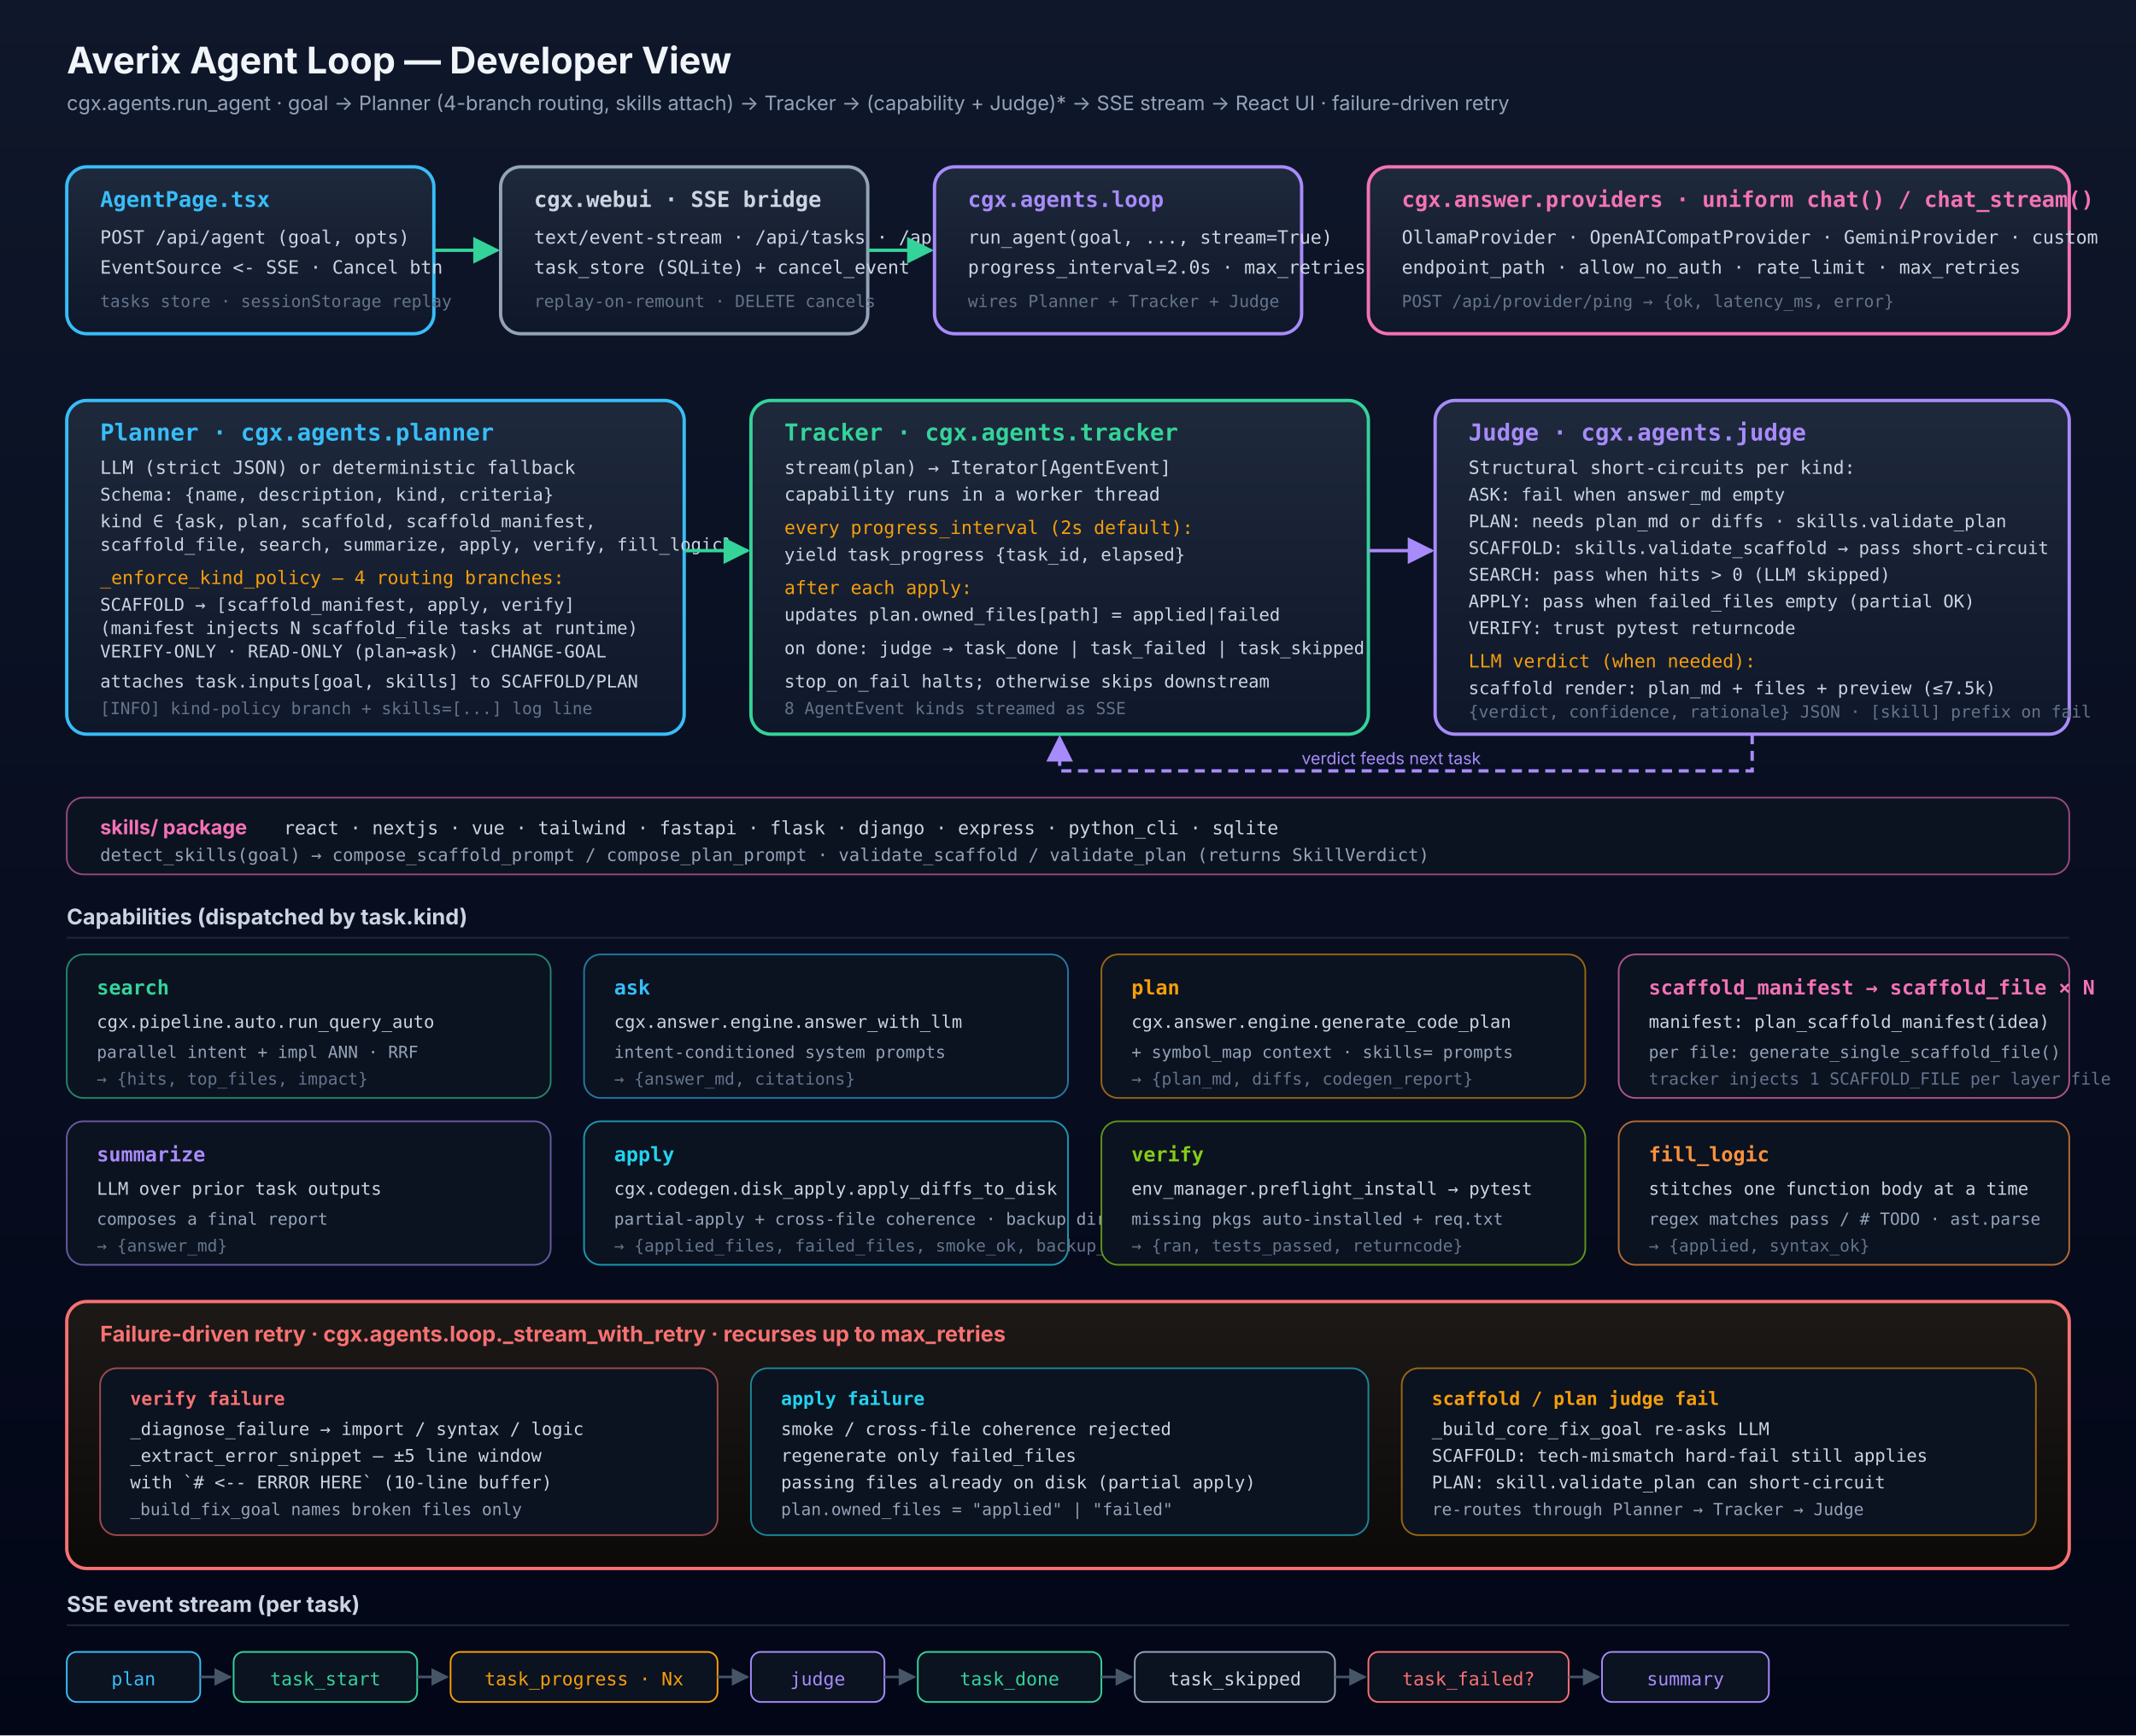
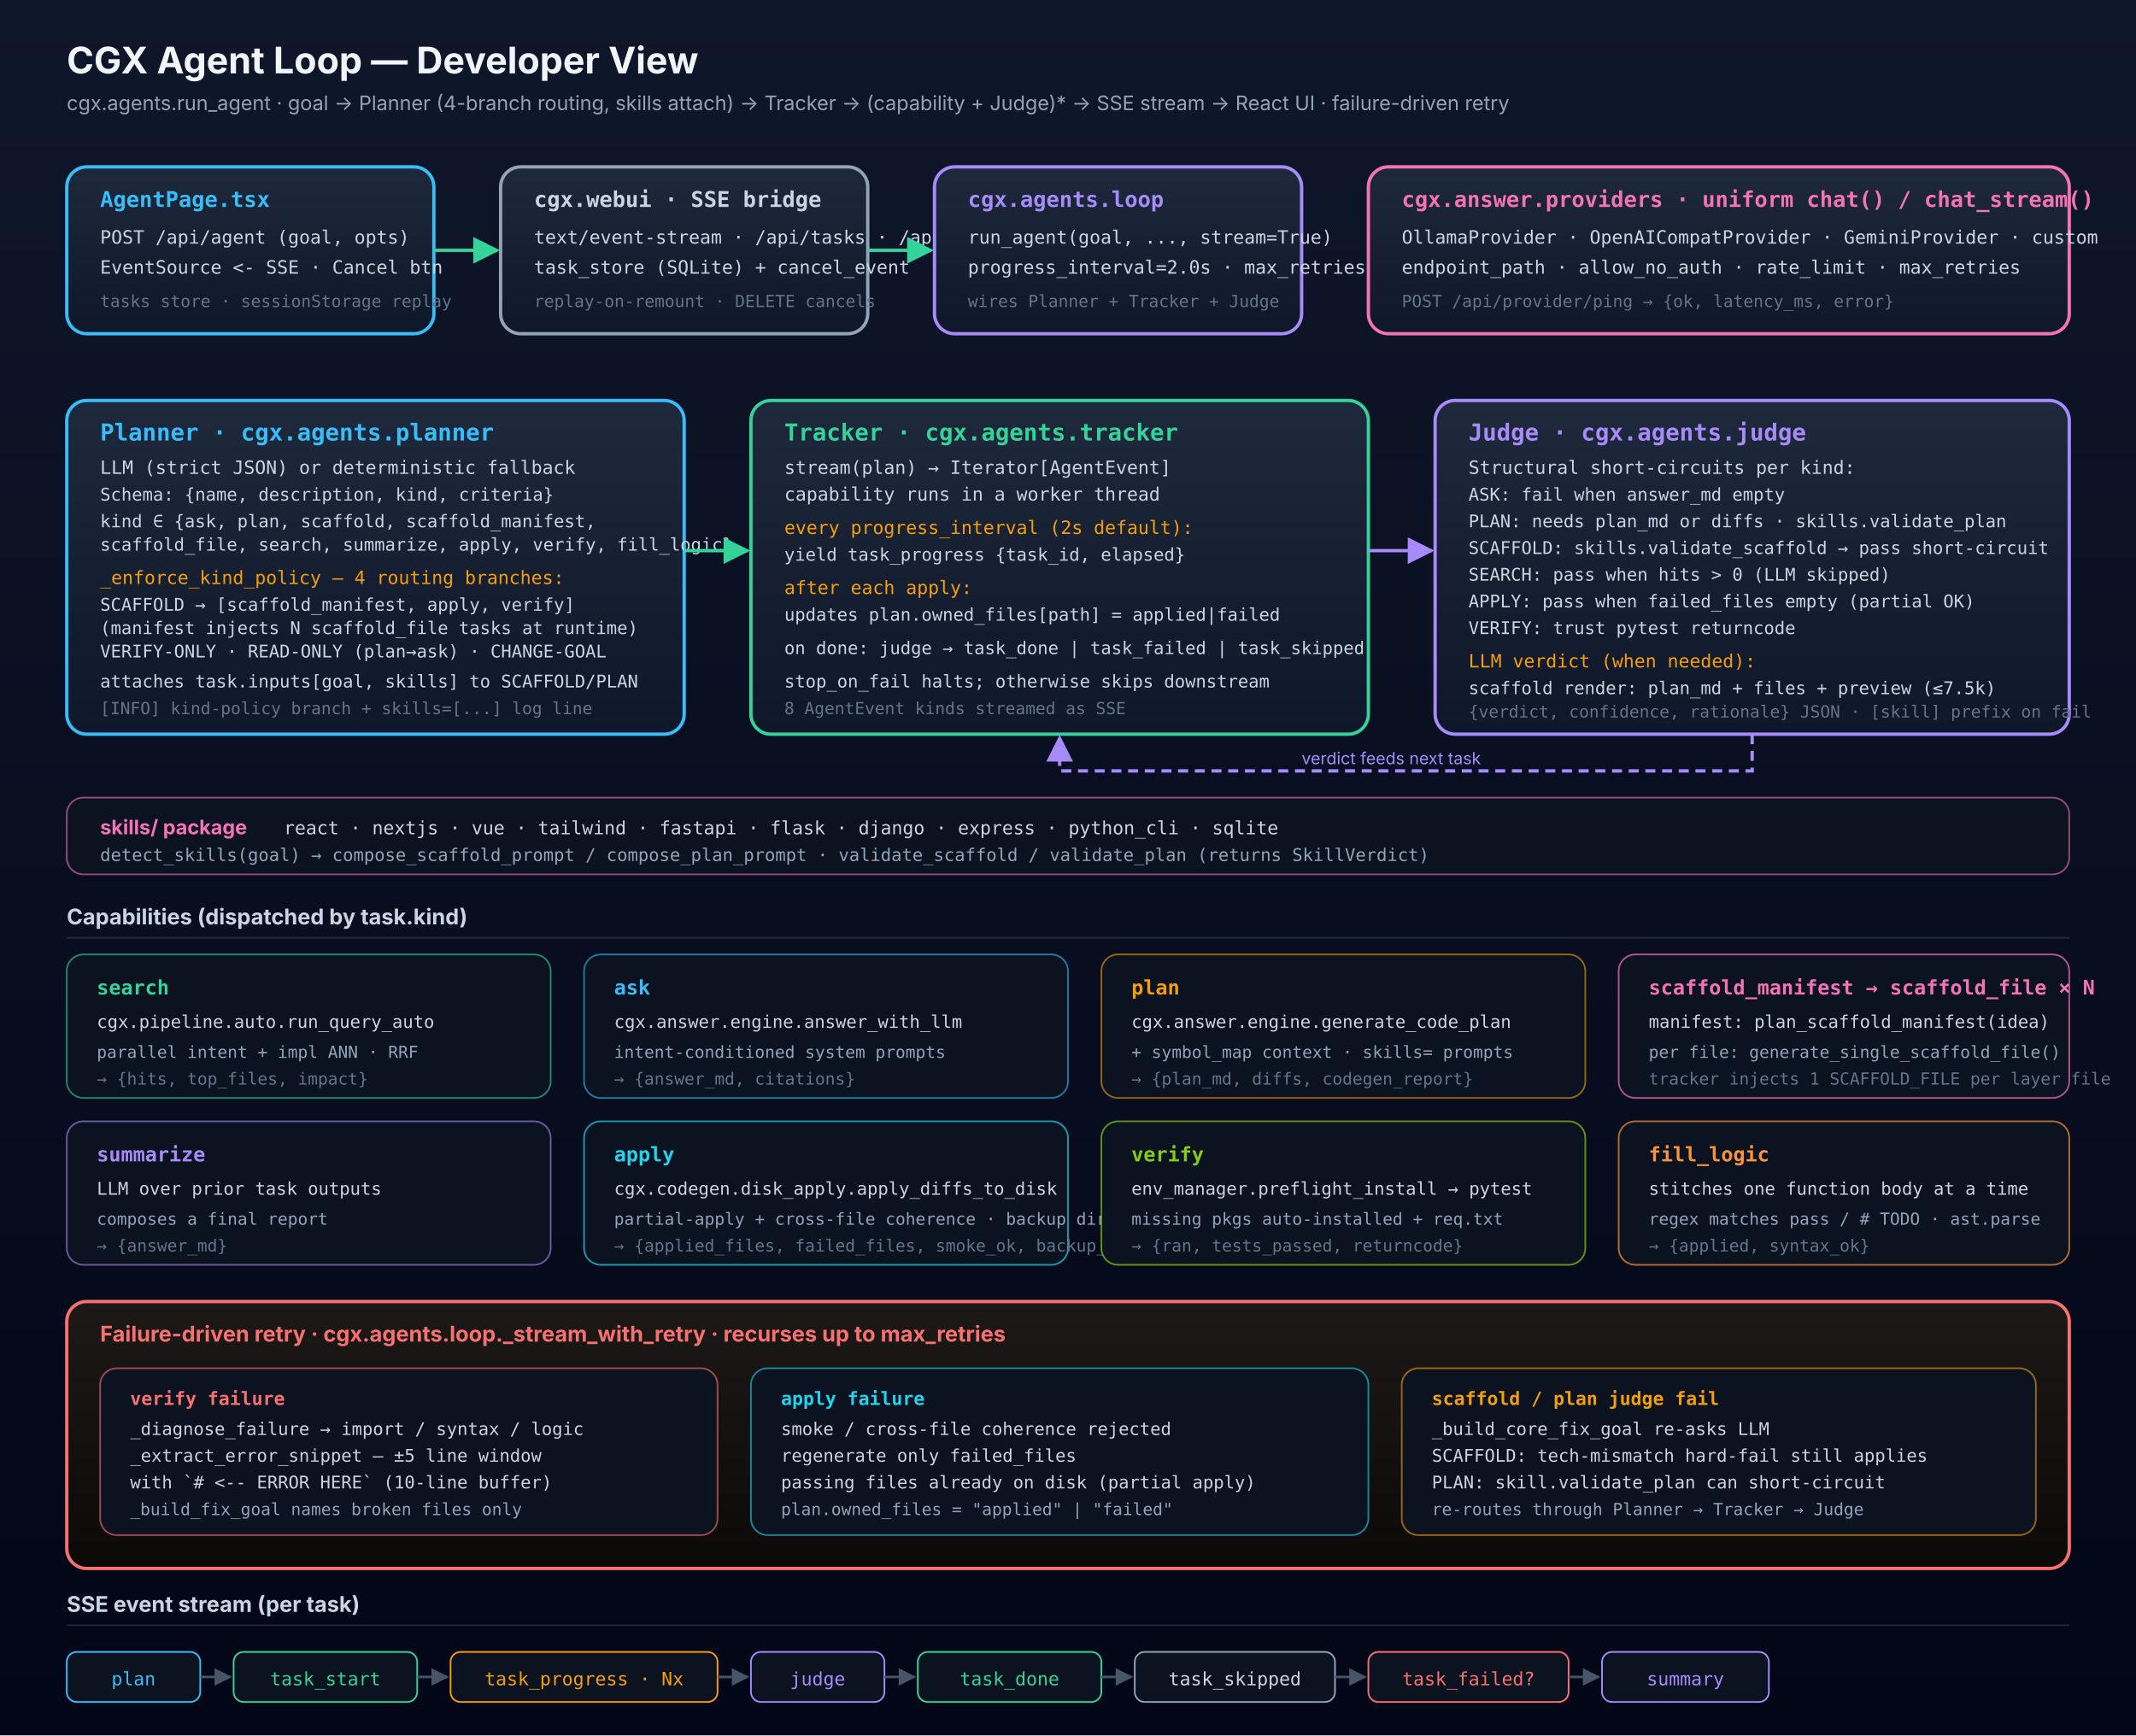
<svg xmlns="http://www.w3.org/2000/svg" viewBox="0 0 1280 1040" font-family="JetBrains Mono, ui-monospace, SFMono-Regular, Menlo, monospace">
  <defs>
    <linearGradient id="dbg" x1="0" y1="0" x2="0" y2="1">
      <stop offset="0%" stop-color="#0f172a" />
      <stop offset="100%" stop-color="#020617" />
    </linearGradient>
    <linearGradient id="moduleFill" x1="0" y1="0" x2="0" y2="1">
      <stop offset="0%" stop-color="#1e293b" />
      <stop offset="100%" stop-color="#0f172a" />
    </linearGradient>
    <linearGradient id="retryFill" x1="0" y1="0" x2="0" y2="1">
      <stop offset="0%" stop-color="#1c1917" />
      <stop offset="100%" stop-color="#0c0a09" />
    </linearGradient>
    <marker id="darrow" viewBox="0 0 10 10" refX="9" refY="5" markerWidth="8" markerHeight="8" orient="auto">
      <path d="M 0 0 L 10 5 L 0 10 z" fill="#34d399" />
    </marker>
    <marker id="darrowAmber" viewBox="0 0 10 10" refX="9" refY="5" markerWidth="8" markerHeight="8" orient="auto">
      <path d="M 0 0 L 10 5 L 0 10 z" fill="#f59e0b" />
    </marker>
    <marker id="darrowPurple" viewBox="0 0 10 10" refX="9" refY="5" markerWidth="8" markerHeight="8" orient="auto">
      <path d="M 0 0 L 10 5 L 0 10 z" fill="#a78bfa" />
    </marker>
    <marker id="darrowRed" viewBox="0 0 10 10" refX="9" refY="5" markerWidth="8" markerHeight="8" orient="auto">
      <path d="M 0 0 L 10 5 L 0 10 z" fill="#f87171" />
    </marker>
    <marker id="darrowMuted" viewBox="0 0 10 10" refX="9" refY="5" markerWidth="7" markerHeight="7" orient="auto">
      <path d="M 0 0 L 10 5 L 0 10 z" fill="#475569" />
    </marker>
  </defs>
  <rect width="1280" height="1040" fill="url(#dbg)" />
-   <text x="40" y="44" font-family="Inter, sans-serif" font-size="22" font-weight="700" fill="#f1f5f9">Averix Agent Loop — Developer View</text>
+   <text x="40" y="44" font-family="Inter, sans-serif" font-size="22" font-weight="700" fill="#f1f5f9">CGX Agent Loop — Developer View</text>
  <text x="40" y="66" font-family="Inter, sans-serif" font-size="12" fill="#94a3b8">cgx.agents.run_agent  ·  goal → Planner (4-branch routing, skills attach) → Tracker → (capability + Judge)*  → SSE stream → React UI · failure-driven retry</text>
  <g>
    <rect x="40" y="100" width="220" height="100" rx="12" fill="url(#moduleFill)" stroke="#38bdf8" stroke-width="2" />
    <text x="60" y="124" font-size="13" font-weight="700" fill="#38bdf8">AgentPage.tsx</text>
    <text x="60" y="146" font-size="11" fill="#cbd5e1">POST /api/agent (goal, opts)</text>
    <text x="60" y="164" font-size="11" fill="#cbd5e1">EventSource &lt;- SSE  ·  Cancel btn</text>
    <text x="60" y="184" font-size="10" fill="#64748b">tasks store · sessionStorage replay</text>
  </g>
  <g>
    <rect x="300" y="100" width="220" height="100" rx="12" fill="url(#moduleFill)" stroke="#94a3b8" stroke-width="2" />
    <text x="320" y="124" font-size="13" font-weight="700" fill="#cbd5e1">cgx.webui  ·  SSE bridge</text>
    <text x="320" y="146" font-size="11" fill="#cbd5e1">text/event-stream  ·  /api/tasks  ·  /api/rollback</text>
    <text x="320" y="164" font-size="11" fill="#cbd5e1">task_store (SQLite) + cancel_event</text>
    <text x="320" y="184" font-size="10" fill="#64748b">replay-on-remount · DELETE cancels</text>
  </g>
  <g>
    <rect x="560" y="100" width="220" height="100" rx="12" fill="url(#moduleFill)" stroke="#a78bfa" stroke-width="2" />
    <text x="580" y="124" font-size="13" font-weight="700" fill="#a78bfa">cgx.agents.loop</text>
    <text x="580" y="146" font-size="11" fill="#cbd5e1">run_agent(goal, ..., stream=True)</text>
    <text x="580" y="164" font-size="11" fill="#cbd5e1">progress_interval=2.0s · max_retries</text>
    <text x="580" y="184" font-size="10" fill="#64748b">wires Planner + Tracker + Judge</text>
  </g>
  <g>
    <rect x="820" y="100" width="420" height="100" rx="12" fill="url(#moduleFill)" stroke="#f472b6" stroke-width="2" />
    <text x="840" y="124" font-size="13" font-weight="700" fill="#f472b6">cgx.answer.providers  ·  uniform chat() / chat_stream()</text>
    <text x="840" y="146" font-size="11" fill="#cbd5e1">OllamaProvider  ·  OpenAICompatProvider  ·  GeminiProvider  ·  custom</text>
    <text x="840" y="164" font-size="11" fill="#cbd5e1">endpoint_path · allow_no_auth · rate_limit · max_retries</text>
    <text x="840" y="184" font-size="10" fill="#64748b">POST /api/provider/ping → {ok, latency_ms, error}</text>
  </g>
  <line x1="260" y1="150" x2="298" y2="150" stroke="#34d399" stroke-width="2" marker-end="url(#darrow)" />
  <line x1="520" y1="150" x2="558" y2="150" stroke="#34d399" stroke-width="2" marker-end="url(#darrow)" />
  <g>
    <rect x="40" y="240" width="370" height="200" rx="12" fill="url(#moduleFill)" stroke="#38bdf8" stroke-width="2" />
    <text x="60" y="264" font-size="14" font-weight="700" fill="#38bdf8">Planner  ·  cgx.agents.planner</text>
    <text x="60" y="284" font-size="11" fill="#cbd5e1">LLM (strict JSON) or deterministic fallback</text>
    <text x="60" y="300" font-size="10.5" fill="#cbd5e1">Schema: {name, description, kind, criteria}</text>
    <text x="60" y="316" font-size="10.5" fill="#cbd5e1">kind ∈ {ask, plan, scaffold, scaffold_manifest,</text>
    <text x="60" y="330" font-size="10.5" fill="#cbd5e1">  scaffold_file, search, summarize, apply, verify, fill_logic}</text>
    <text x="60" y="350" font-size="11" fill="#f59e0b">_enforce_kind_policy — 4 routing branches:</text>
    <text x="60" y="366" font-size="10.5" fill="#cbd5e1">  SCAFFOLD → [scaffold_manifest, apply, verify]</text>
    <text x="60" y="380" font-size="10.5" fill="#cbd5e1">    (manifest injects N scaffold_file tasks at runtime)</text>
    <text x="60" y="394" font-size="10.5" fill="#cbd5e1">  VERIFY-ONLY · READ-ONLY (plan→ask) · CHANGE-GOAL</text>
    <text x="60" y="412" font-size="10.5" fill="#cbd5e1">attaches task.inputs[goal, skills] to SCAFFOLD/PLAN</text>
    <text x="60" y="428" font-size="10" fill="#64748b">[INFO] kind-policy branch + skills=[...] log line</text>
  </g>
  <g>
    <rect x="450" y="240" width="370" height="200" rx="12" fill="url(#moduleFill)" stroke="#34d399" stroke-width="2" />
    <text x="470" y="264" font-size="14" font-weight="700" fill="#34d399">Tracker  ·  cgx.agents.tracker</text>
    <text x="470" y="284" font-size="11" fill="#cbd5e1">stream(plan) → Iterator[AgentEvent]</text>
    <text x="470" y="300" font-size="11" fill="#cbd5e1">capability runs in a worker thread</text>
    <text x="470" y="320" font-size="11" fill="#f59e0b">every progress_interval (2s default):</text>
    <text x="470" y="336" font-size="10.5" fill="#cbd5e1">  yield task_progress {task_id, elapsed}</text>
    <text x="470" y="356" font-size="11" fill="#f59e0b">after each apply:</text>
    <text x="470" y="372" font-size="10.5" fill="#cbd5e1">  updates plan.owned_files[path] = applied|failed</text>
    <text x="470" y="392" font-size="10.5" fill="#cbd5e1">on done: judge → task_done | task_failed | task_skipped</text>
    <text x="470" y="412" font-size="10.5" fill="#cbd5e1">stop_on_fail halts; otherwise skips downstream</text>
    <text x="470" y="428" font-size="10" fill="#64748b">8 AgentEvent kinds streamed as SSE</text>
  </g>
  <g>
    <rect x="860" y="240" width="380" height="200" rx="12" fill="url(#moduleFill)" stroke="#a78bfa" stroke-width="2" />
    <text x="880" y="264" font-size="14" font-weight="700" fill="#a78bfa">Judge  ·  cgx.agents.judge</text>
    <text x="880" y="284" font-size="11" fill="#cbd5e1">Structural short-circuits per kind:</text>
    <text x="880" y="300" font-size="10.5" fill="#cbd5e1">  ASK: fail when answer_md empty</text>
    <text x="880" y="316" font-size="10.5" fill="#cbd5e1">  PLAN: needs plan_md or diffs · skills.validate_plan</text>
    <text x="880" y="332" font-size="10.5" fill="#cbd5e1">  SCAFFOLD: skills.validate_scaffold → pass short-circuit</text>
    <text x="880" y="348" font-size="10.5" fill="#cbd5e1">  SEARCH: pass when hits &gt; 0  (LLM skipped)</text>
    <text x="880" y="364" font-size="10.5" fill="#cbd5e1">  APPLY: pass when failed_files empty (partial OK)</text>
    <text x="880" y="380" font-size="10.5" fill="#cbd5e1">  VERIFY: trust pytest returncode</text>
    <text x="880" y="400" font-size="11" fill="#f59e0b">LLM verdict (when needed):</text>
    <text x="880" y="416" font-size="10.5" fill="#cbd5e1">  scaffold render: plan_md + files + preview (≤7.5k)</text>
    <text x="880" y="430" font-size="10" fill="#64748b">{verdict, confidence, rationale} JSON  ·  [skill] prefix on fail</text>
  </g>
  <line x1="410" y1="330" x2="448" y2="330" stroke="#34d399" stroke-width="2" marker-end="url(#darrow)" />
  <line x1="820" y1="330" x2="858" y2="330" stroke="#a78bfa" stroke-width="2" marker-end="url(#darrowPurple)" />
  <path d="M 1050 440 L 1050 462 L 635 462 L 635 442" fill="none" stroke="#a78bfa" stroke-width="2" stroke-dasharray="6 4" marker-end="url(#darrowPurple)" />
  <text x="780" y="458" font-size="10" fill="#a78bfa" font-family="Inter, sans-serif">verdict feeds next task</text>
  <g>
    <rect x="40" y="478" width="1200" height="46" rx="10" fill="#0b1220" stroke="#f472b6" stroke-opacity="0.6" />
    <text x="60" y="500" font-size="12" font-weight="700" fill="#f472b6" font-family="Inter, sans-serif">skills/ package</text>
    <text x="170" y="500" font-size="11" fill="#cbd5e1">react · nextjs · vue · tailwind · fastapi · flask · django · express · python_cli · sqlite</text>
    <text x="60" y="516" font-size="10.5" fill="#94a3b8">detect_skills(goal) → compose_scaffold_prompt / compose_plan_prompt · validate_scaffold / validate_plan (returns SkillVerdict)</text>
  </g>
  <text x="40" y="554" font-size="13" font-weight="700" fill="#cbd5e1" font-family="Inter, sans-serif">Capabilities (dispatched by task.kind)</text>
  <line x1="40" y1="562" x2="1240" y2="562" stroke="#1e293b" />
  <g>
    <rect x="40" y="572" width="290" height="86" rx="10" fill="#0b1220" stroke="#34d399" stroke-opacity="0.6" />
    <text x="58" y="596" font-size="12" font-weight="700" fill="#34d399">search</text>
    <text x="58" y="616" font-size="10.5" fill="#cbd5e1">cgx.pipeline.auto.run_query_auto</text>
    <text x="58" y="634" font-size="10" fill="#94a3b8">parallel intent + impl ANN  ·  RRF</text>
    <text x="58" y="650" font-size="10" fill="#64748b">→ {hits, top_files, impact}</text>
  </g>
  <g>
    <rect x="350" y="572" width="290" height="86" rx="10" fill="#0b1220" stroke="#38bdf8" stroke-opacity="0.6" />
    <text x="368" y="596" font-size="12" font-weight="700" fill="#38bdf8">ask</text>
    <text x="368" y="616" font-size="10.5" fill="#cbd5e1">cgx.answer.engine.answer_with_llm</text>
    <text x="368" y="634" font-size="10" fill="#94a3b8">intent-conditioned system prompts</text>
    <text x="368" y="650" font-size="10" fill="#64748b">→ {answer_md, citations}</text>
  </g>
  <g>
    <rect x="660" y="572" width="290" height="86" rx="10" fill="#0b1220" stroke="#f59e0b" stroke-opacity="0.6" />
    <text x="678" y="596" font-size="12" font-weight="700" fill="#f59e0b">plan</text>
    <text x="678" y="616" font-size="10.5" fill="#cbd5e1">cgx.answer.engine.generate_code_plan</text>
    <text x="678" y="634" font-size="10" fill="#94a3b8">+ symbol_map context · skills= prompts</text>
    <text x="678" y="650" font-size="10" fill="#64748b">→ {plan_md, diffs, codegen_report}</text>
  </g>
  <g>
    <rect x="970" y="572" width="270" height="86" rx="10" fill="#0b1220" stroke="#f472b6" stroke-opacity="0.7" />
    <text x="988" y="596" font-size="12" font-weight="700" fill="#f472b6">scaffold_manifest → scaffold_file × N</text>
    <text x="988" y="616" font-size="10.5" fill="#cbd5e1">manifest: plan_scaffold_manifest(idea)</text>
    <text x="988" y="634" font-size="10" fill="#94a3b8">per file: generate_single_scaffold_file()</text>
    <text x="988" y="650" font-size="10" fill="#64748b">tracker injects 1 SCAFFOLD_FILE per layer file</text>
  </g>
  <g>
    <rect x="40" y="672" width="290" height="86" rx="10" fill="#0b1220" stroke="#a78bfa" stroke-opacity="0.6" />
    <text x="58" y="696" font-size="12" font-weight="700" fill="#a78bfa">summarize</text>
    <text x="58" y="716" font-size="10.5" fill="#cbd5e1">LLM over prior task outputs</text>
    <text x="58" y="734" font-size="10" fill="#94a3b8">composes a final report</text>
    <text x="58" y="750" font-size="10" fill="#64748b">→ {answer_md}</text>
  </g>
  <g>
    <rect x="350" y="672" width="290" height="86" rx="10" fill="#0b1220" stroke="#22d3ee" stroke-opacity="0.7" />
    <text x="368" y="696" font-size="12" font-weight="700" fill="#22d3ee">apply</text>
    <text x="368" y="716" font-size="10.5" fill="#cbd5e1">cgx.codegen.disk_apply.apply_diffs_to_disk</text>
    <text x="368" y="734" font-size="10" fill="#94a3b8">partial-apply + cross-file coherence · backup dir</text>
    <text x="368" y="750" font-size="10" fill="#64748b">→ {applied_files, failed_files, smoke_ok, backup_dir}</text>
  </g>
  <g>
    <rect x="660" y="672" width="290" height="86" rx="10" fill="#0b1220" stroke="#84cc16" stroke-opacity="0.7" />
    <text x="678" y="696" font-size="12" font-weight="700" fill="#84cc16">verify</text>
    <text x="678" y="716" font-size="10.5" fill="#cbd5e1">env_manager.preflight_install → pytest</text>
    <text x="678" y="734" font-size="10" fill="#94a3b8">missing pkgs auto-installed + req.txt</text>
    <text x="678" y="750" font-size="10" fill="#64748b">→ {ran, tests_passed, returncode}</text>
  </g>
  <g>
    <rect x="970" y="672" width="270" height="86" rx="10" fill="#0b1220" stroke="#fb923c" stroke-opacity="0.7" />
    <text x="988" y="696" font-size="12" font-weight="700" fill="#fb923c">fill_logic</text>
    <text x="988" y="716" font-size="10.5" fill="#cbd5e1">stitches one function body at a time</text>
    <text x="988" y="734" font-size="10" fill="#94a3b8">regex matches pass / # TODO  ·  ast.parse</text>
    <text x="988" y="750" font-size="10" fill="#64748b">→ {applied, syntax_ok}</text>
  </g>
  <g>
    <rect x="40" y="780" width="1200" height="160" rx="12" fill="url(#retryFill)" stroke="#f87171" stroke-width="2" />
    <text x="60" y="804" font-size="13" font-weight="700" fill="#f87171" font-family="Inter, sans-serif">Failure-driven retry  ·  cgx.agents.loop._stream_with_retry  ·  recurses up to max_retries</text>
    <g>
      <rect x="60" y="820" width="370" height="100" rx="10" fill="#0b1220" stroke="#f87171" stroke-opacity="0.6" />
      <text x="78" y="842" font-size="11" font-weight="700" fill="#f87171">verify failure</text>
      <text x="78" y="860" font-size="10.5" fill="#cbd5e1">_diagnose_failure → import / syntax / logic</text>
      <text x="78" y="876" font-size="10.5" fill="#cbd5e1">_extract_error_snippet — ±5 line window</text>
      <text x="78" y="892" font-size="10.5" fill="#cbd5e1">  with `# &lt;-- ERROR HERE` (10-line buffer)</text>
      <text x="78" y="908" font-size="10" fill="#94a3b8">_build_fix_goal names broken files only</text>
    </g>
    <g>
      <rect x="450" y="820" width="370" height="100" rx="10" fill="#0b1220" stroke="#22d3ee" stroke-opacity="0.6" />
      <text x="468" y="842" font-size="11" font-weight="700" fill="#22d3ee">apply failure</text>
      <text x="468" y="860" font-size="10.5" fill="#cbd5e1">smoke / cross-file coherence rejected</text>
      <text x="468" y="876" font-size="10.5" fill="#cbd5e1">regenerate only failed_files</text>
      <text x="468" y="892" font-size="10.5" fill="#cbd5e1">passing files already on disk (partial apply)</text>
      <text x="468" y="908" font-size="10" fill="#94a3b8">plan.owned_files = "applied" | "failed"</text>
    </g>
    <g>
      <rect x="840" y="820" width="380" height="100" rx="10" fill="#0b1220" stroke="#f59e0b" stroke-opacity="0.6" />
      <text x="858" y="842" font-size="11" font-weight="700" fill="#f59e0b">scaffold / plan judge fail</text>
      <text x="858" y="860" font-size="10.5" fill="#cbd5e1">_build_core_fix_goal re-asks LLM</text>
      <text x="858" y="876" font-size="10.5" fill="#cbd5e1">SCAFFOLD: tech-mismatch hard-fail still applies</text>
      <text x="858" y="892" font-size="10.5" fill="#cbd5e1">PLAN: skill.validate_plan can short-circuit</text>
      <text x="858" y="908" font-size="10" fill="#94a3b8">re-routes through Planner → Tracker → Judge</text>
    </g>
  </g>
  <text x="40" y="966" font-size="13" font-weight="700" fill="#cbd5e1" font-family="Inter, sans-serif">SSE event stream (per task)</text>
  <line x1="40" y1="974" x2="1240" y2="974" stroke="#1e293b" />
  <g font-size="11" font-family="JetBrains Mono, monospace">
    <rect x="40" y="990" width="80" height="30" rx="6" fill="#0b1220" stroke="#38bdf8" />
    <text x="80" y="1010" text-anchor="middle" fill="#38bdf8">plan</text>
    <rect x="140" y="990" width="110" height="30" rx="6" fill="#0b1220" stroke="#34d399" />
    <text x="195" y="1010" text-anchor="middle" fill="#34d399">task_start</text>
    <rect x="270" y="990" width="160" height="30" rx="6" fill="#0b1220" stroke="#f59e0b" />
    <text x="350" y="1010" text-anchor="middle" fill="#f59e0b">task_progress · Nx</text>
    <rect x="450" y="990" width="80" height="30" rx="6" fill="#0b1220" stroke="#a78bfa" />
    <text x="490" y="1010" text-anchor="middle" fill="#a78bfa">judge</text>
    <rect x="550" y="990" width="110" height="30" rx="6" fill="#0b1220" stroke="#34d399" />
    <text x="605" y="1010" text-anchor="middle" fill="#34d399">task_done</text>
    <rect x="680" y="990" width="120" height="30" rx="6" fill="#0b1220" stroke="#94a3b8" />
    <text x="740" y="1010" text-anchor="middle" fill="#cbd5e1">task_skipped</text>
    <rect x="820" y="990" width="120" height="30" rx="6" fill="#0b1220" stroke="#f87171" />
    <text x="880" y="1010" text-anchor="middle" fill="#f87171">task_failed?</text>
    <rect x="960" y="990" width="100" height="30" rx="6" fill="#0b1220" stroke="#a78bfa" />
    <text x="1010" y="1010" text-anchor="middle" fill="#a78bfa">summary</text>
    <line x1="120" y1="1005" x2="138" y2="1005" stroke="#475569" stroke-width="1.5" marker-end="url(#darrowMuted)" />
    <line x1="250" y1="1005" x2="268" y2="1005" stroke="#475569" stroke-width="1.5" marker-end="url(#darrowMuted)" />
    <line x1="430" y1="1005" x2="448" y2="1005" stroke="#475569" stroke-width="1.5" marker-end="url(#darrowMuted)" />
    <line x1="530" y1="1005" x2="548" y2="1005" stroke="#475569" stroke-width="1.5" marker-end="url(#darrowMuted)" />
    <line x1="660" y1="1005" x2="678" y2="1005" stroke="#475569" stroke-width="1.5" marker-end="url(#darrowMuted)" />
    <line x1="800" y1="1005" x2="818" y2="1005" stroke="#475569" stroke-width="1.5" marker-end="url(#darrowMuted)" />
    <line x1="940" y1="1005" x2="958" y2="1005" stroke="#475569" stroke-width="1.5" marker-end="url(#darrowMuted)" />
  </g>
</svg>
